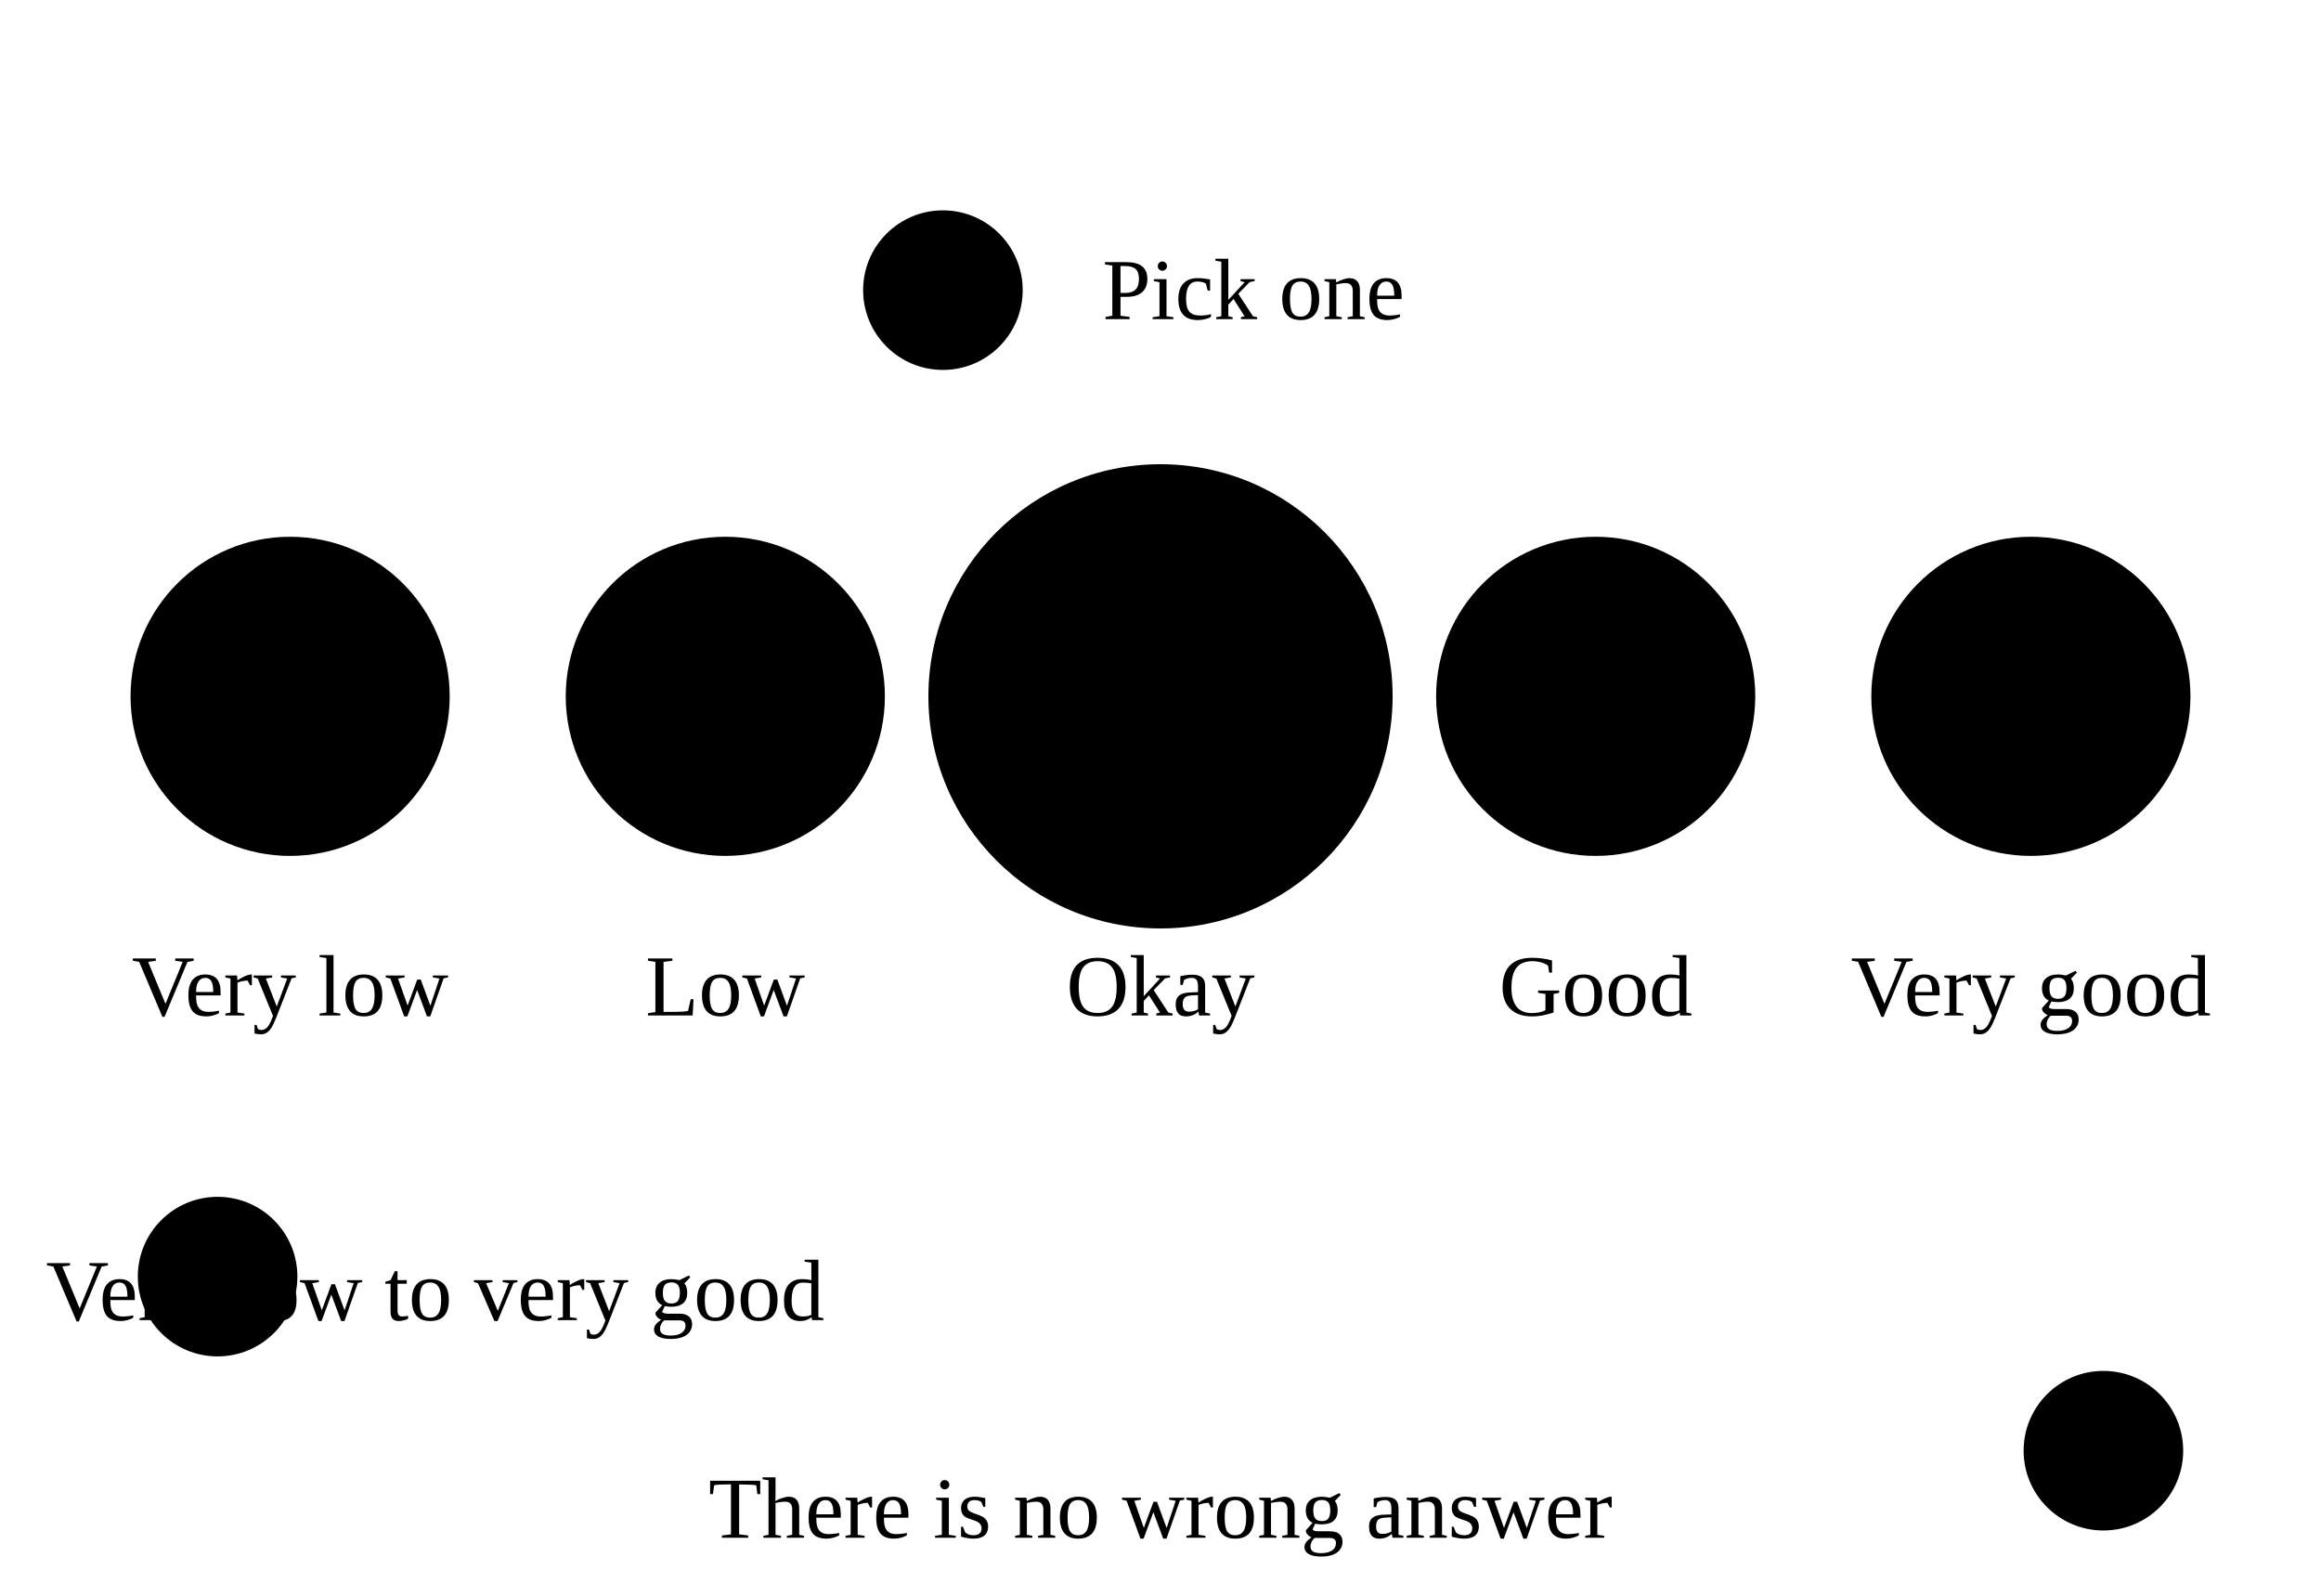
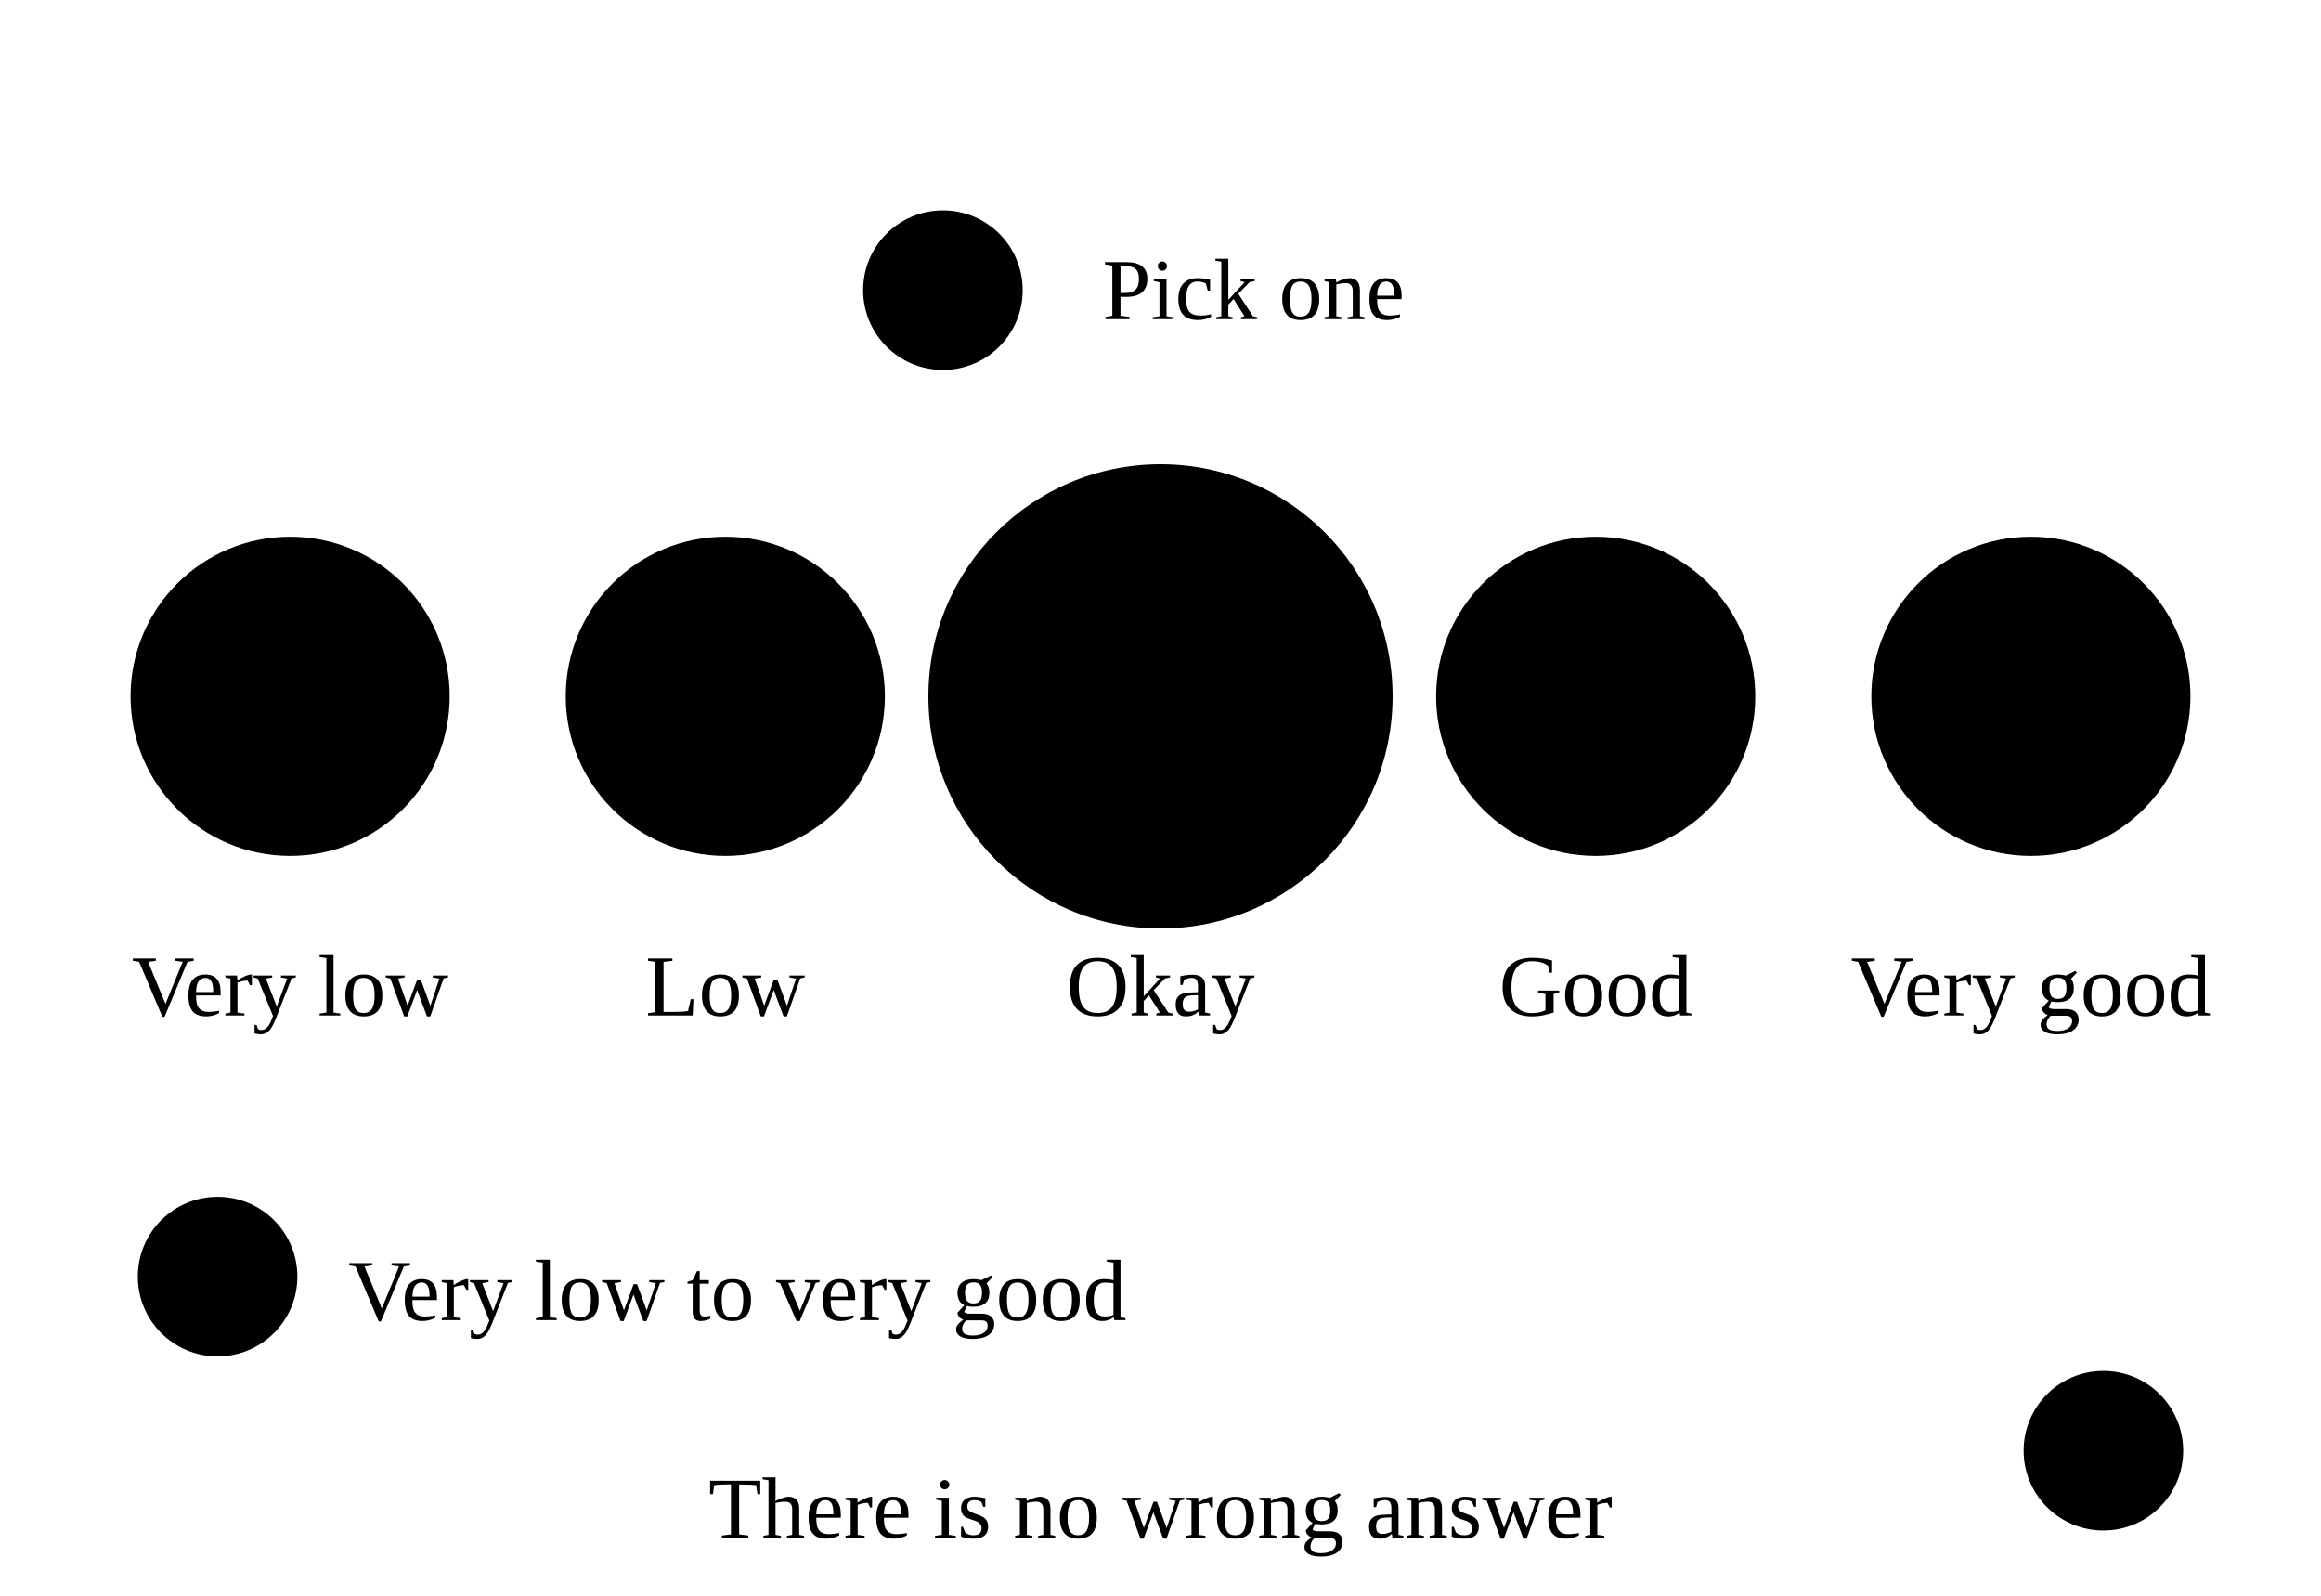
<svg xmlns="http://www.w3.org/2000/svg" viewBox="0 0 320 220">
  <circle class="m-device" cx="40" cy="96" r="22" />
  <circle class="m-device" cx="100" cy="96" r="22" />
  <circle class="m-device" cx="160" cy="96" r="22" />
  <circle class="m-device" cx="220" cy="96" r="22" />
  <circle class="m-device" cx="280" cy="96" r="22" />
  <path class="m-detail" d="M28 108 Q40 96 52 108 M90 108 Q100 103 110 108 M150 106 L170 106 M210 102 Q220 112 230 102 M268 100 Q280 116 292 100" />
  <circle class="m-device" cx="32" cy="88" r="2.5" />
  <circle class="m-device" cx="48" cy="88" r="2.5" />
  <circle class="m-device" cx="92" cy="88" r="2.5" />
  <circle class="m-device" cx="108" cy="88" r="2.5" />
  <circle class="m-device" cx="152" cy="88" r="2.5" />
  <circle class="m-device" cx="168" cy="88" r="2.5" />
  <circle class="m-device" cx="212" cy="88" r="2.5" />
  <circle class="m-device" cx="228" cy="88" r="2.5" />
  <circle class="m-device" cx="272" cy="88" r="2.5" />
  <circle class="m-device" cx="288" cy="88" r="2.5" />
  <text class="m-label" x="40" y="140" text-anchor="middle">Very low</text>
  <text class="m-label" x="100" y="140" text-anchor="middle">Low</text>
  <text class="m-label" x="160" y="140" text-anchor="middle">Okay</text>
  <text class="m-label" x="220" y="140" text-anchor="middle">Good</text>
  <text class="m-label" x="280" y="140" text-anchor="middle">Very good</text>
  <g data-step="1">
    <path class="m-motion" d="M16 150 L304 150" />
-     <text class="m-label" x="60" y="182" text-anchor="middle">Very low to very good</text>
+     <text class="m-label" x="48" y="182">Very low to very good</text>
    <circle class="m-marker" cx="30" cy="176" r="11" />
    <text class="m-num" x="30" y="176">1</text>
  </g>
  <g data-step="2">
    <circle class="m-motion" cx="160" cy="96" r="32" />
    <text class="m-label" x="152" y="44">Pick one</text>
    <circle class="m-marker" cx="130" cy="40" r="11" />
    <text class="m-num" x="130" y="40">2</text>
  </g>
  <g data-step="3">
    <text class="m-label" x="160" y="212" text-anchor="middle">There is no wrong answer</text>
    <circle class="m-marker" cx="290" cy="200" r="11" />
    <text class="m-num" x="290" y="200">3</text>
  </g>
</svg>
